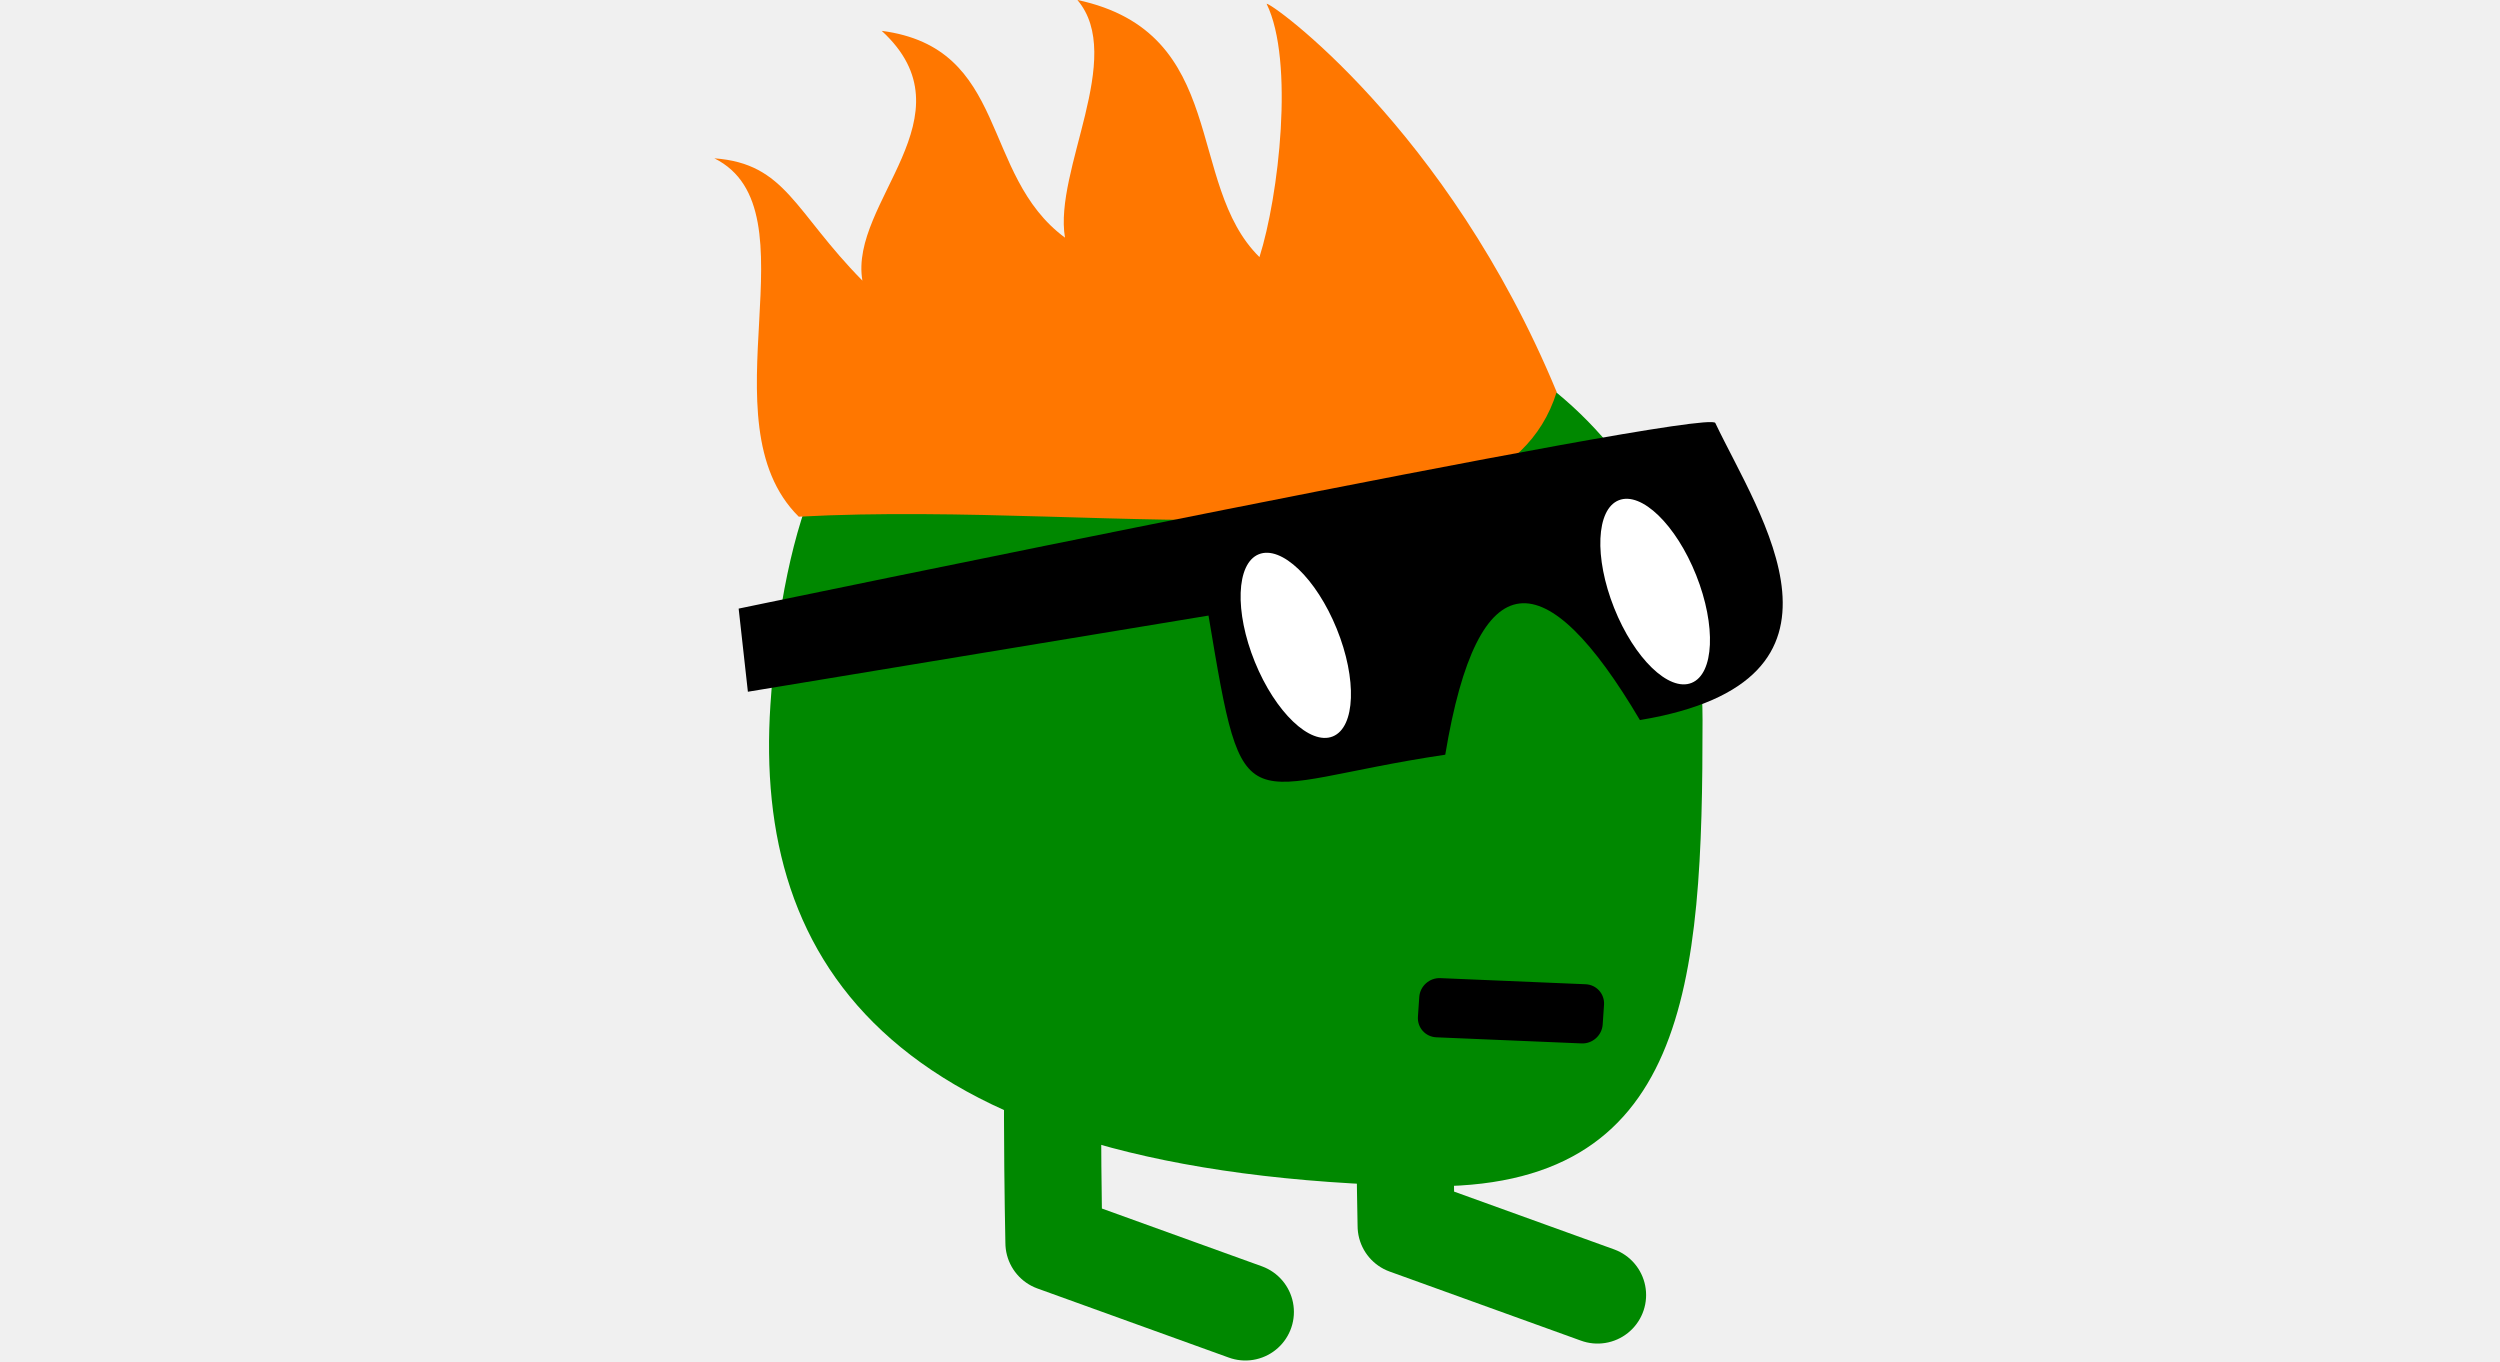
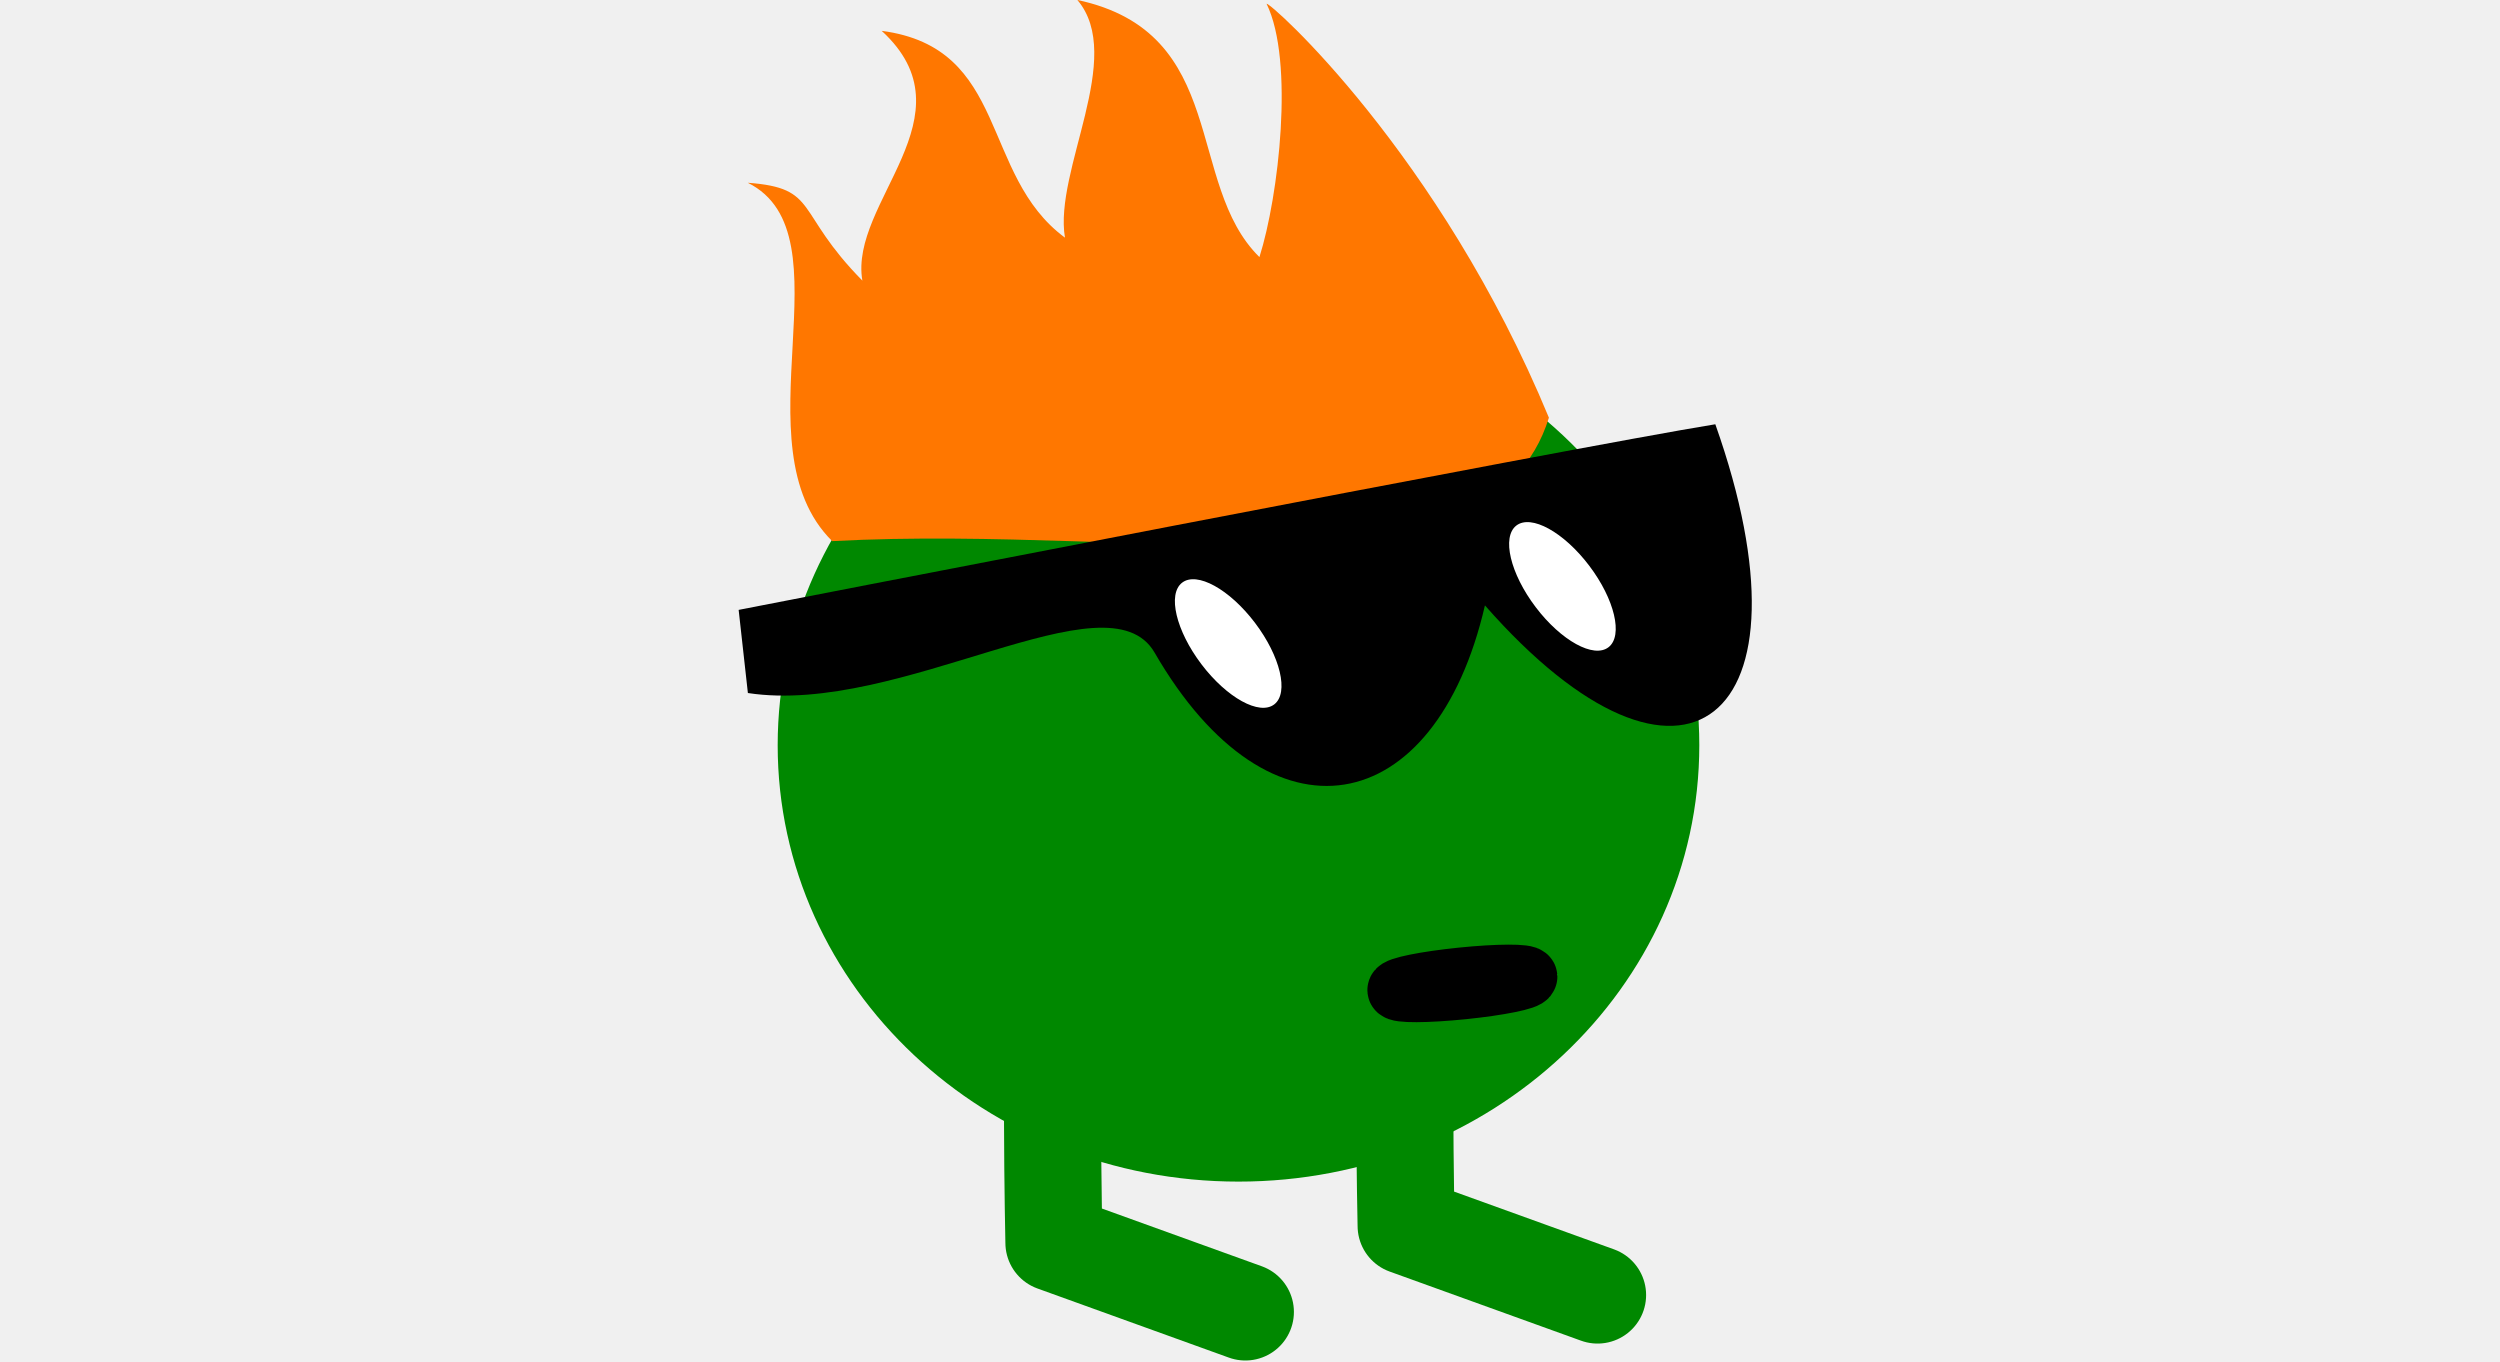
<svg xmlns="http://www.w3.org/2000/svg" width="85.818" height="46.752" id="svg2" version="1.1">
  <defs id="defs4" />
  <g id="layer1" transform="translate(1820.689,-1553.425)">
+     <ellipse style="fill:#008800;fill-opacity:1;stroke:#008800;stroke-width:3.941;stroke-linecap:round;stroke-linejoin:round;stroke-miterlimit:4;stroke-dasharray:none;stroke-opacity:1" id="path832" cx="-1778.175" cy="1579.007" rx="13.848" ry="13.009" />
    <g id="g4255" />
    <g id="g4300" transform="matrix(-1,0,0,1,-3750.147,-7.485281)">
      <g transform="translate(-226.2887,1158.79)" id="g4187">
        <path style="fill:none;stroke:#008800;stroke-width:3.333;stroke-linecap:round;stroke-linejoin:round;stroke-miterlimit:4;stroke-opacity:1;stroke-dasharray:none" d="m -1751.554,432.675 c 0.282,3.977 0.116,11.527 0.116,11.527 l -6.571,2.373" id="path4189" />
        <path style="fill:none;stroke:#008800;stroke-width:3.333;stroke-linecap:round;stroke-linejoin:round;stroke-miterlimit:4;stroke-opacity:1;stroke-dasharray:none" d="m -1739.464,433.256 c 0.282,3.977 0.116,11.527 0.116,11.527 l -6.571,2.373" id="path4191" />
-         <path style="color:#000000;fill:#008800;fill-opacity:1;fill-rule:nonzero;stroke:none;stroke-width:1.576;marker:none;visibility:visible;display:inline;overflow:visible;enable-background:accumulate" d="m -1729.616,426.31 c 0.592,8.947 -4.179,16.175 -22.451,16.529 -9.078,0.176 -9.546,-6.967 -9.546,-15.998 0,-9.031 6.654,-14.761 15.733,-14.761 9.08,0 15.369,0.717 16.264,14.231 z" id="path4193" />
-         <path style="fill:#ff7700;fill-opacity:1;stroke:none" d="m -1756.605,415.575 c 3.754,-9.079 9.869,-13.425 9.956,-13.323 -0.959,1.962 -0.415,6.615 0.246,8.693 2.559,-2.515 1.011,-7.705 6.25,-8.826 -1.663,1.96 0.813,5.852 0.426,8.159 2.925,-2.159 1.9,-6.519 6.291,-7.099 -3.181,2.919 1.126,5.881 0.663,8.574 2.341,-2.376 2.626,-4.017 5.082,-4.198 -3.559,1.77 0.42,9.021 -2.898,12.302 -11.062,-0.598 -23.995,2.236 -26.017,-4.282 z" id="path4195" />
-         <path style="fill:#000000;fill-opacity:1;stroke:none" d="m -1762.051,416.64 c 0.26,-0.548 33.526,6.372 33.526,6.372 l -0.317,2.854 -15.812,-2.615 c -1.247,7.474 -1.017,5.835 -8.127,4.776 -1.125,-6.789 -3.453,-6.657 -6.682,-1.189 -8.07,-1.341 -4.092,-7.03 -2.588,-10.198 z" id="path4197" />
-         <path style="color:#000000;fill:#ffffff;fill-opacity:1;fill-rule:nonzero;stroke:none;stroke-width:1.576;marker:none;visibility:visible;display:inline;overflow:visible;enable-background:accumulate" id="path4199" d="m -1494.531,-1613.919 c 0,1.26 -0.266,2.281 -0.594,2.281 -0.328,0 -0.594,-1.021 -0.594,-2.281 0,-1.26 0.266,-2.281 0.594,-2.281 0.328,0 0.594,1.021 0.594,2.281 z" transform="matrix(2.365396,0.9595439,-0.5570182,1.370591,889.9304,4070.934)" />
-         <path transform="matrix(2.372285,0.9423842,-0.5470752,1.374589,903.9411,4049.885)" d="m -1494.531,-1613.919 c 0,1.26 -0.266,2.281 -0.594,2.281 -0.328,0 -0.594,-1.021 -0.594,-2.281 0,-1.26 0.266,-2.281 0.594,-2.281 0.328,0 0.594,1.021 0.594,2.281 z" id="path4202" style="color:#000000;fill:#ffffff;fill-opacity:1;fill-rule:nonzero;stroke:none;stroke-width:1.576;marker:none;visibility:visible;display:inline;overflow:visible;enable-background:accumulate" />
-         <rect style="color:#000000;fill:#000000;fill-opacity:1;fill-rule:nonzero;stroke:none;stroke-width:1.576;marker:none;visibility:visible;display:inline;overflow:visible;enable-background:accumulate" id="rect4204" width="6.348" height="2.036" x="-1784.294" y="361.748" ry="0.679" transform="matrix(0.9991159,-0.04204107,0.06755987,0.9977152,0,0)" />
+         <path style="fill:#ff7700;fill-opacity:1;stroke:none" d="m -1756.339,416.459 c 3.754,-9.079 9.604,-14.309 9.691,-14.207 -0.959,1.962 -0.415,6.615 0.246,8.693 2.559,-2.515 1.011,-7.705 6.25,-8.826 -1.663,1.96 0.813,5.852 0.426,8.159 2.925,-2.159 1.9,-6.519 6.291,-7.099 -3.181,2.919 1.126,5.881 0.663,8.574 2.341,-2.376 1.477,-3.177 3.933,-3.359 -3.559,1.77 0.42,9.021 -2.898,12.302 -11.062,-0.598 -22.581,2.28 -24.602,-4.238 z" id="path4195" />
+         <path style="fill:#000000;fill-opacity:1;stroke:none" d="m -1762.051,416.684 c 4.812,0.778 33.526,6.372 33.526,6.372 l -0.317,2.854 c -5.227,0.801 -12.354,-4.168 -13.961,-1.388 -3.962,6.856 -9.636,5.762 -11.34,-1.62 -6.805,7.749 -11.531,4.006 -7.908,-6.219 z" id="path4197" />
+         <ellipse transform="matrix(0.7903898,0.6126043,-0.6040386,0.7969551,0,0)" id="path4202" style="color:#000000;display:inline;overflow:visible;visibility:visible;fill:#ffffff;fill-opacity:1;fill-rule:nonzero;stroke:none;stroke-width:2.363;marker:none;enable-background:accumulate" cx="-1145.105" cy="1410.049" rx="1.162" ry="2.62" />
+         <ellipse style="fill:#000000;fill-opacity:1;stroke:#000000;stroke-width:2.025;stroke-linecap:round;stroke-linejoin:round;stroke-miterlimit:4;stroke-dasharray:none;stroke-opacity:1" id="path836" cx="1700.002" cy="611.788" transform="matrix(-0.9948239,-0.1016137,-0.1016137,0.9948239,0,0)" rx="2.26" ry="0.222" />
+         <ellipse transform="matrix(0.7903898,0.6126043,-0.6040386,0.7969551,0,0)" id="path4202-7" style="color:#000000;display:inline;overflow:visible;visibility:visible;fill:#ffffff;fill-opacity:1;fill-rule:nonzero;stroke:none;stroke-width:2.363;marker:none;enable-background:accumulate" cx="-1134.776" cy="1404.57" rx="1.162" ry="2.62" />
      </g>
      <path transform="matrix(-2.799758,0,0,1.134787,-1671.604,932.8763)" d="m 107.406,565.156 -15.344,8.875 15.344,8.844 15.344,-8.844 -15.344,-8.875 z" id="path4298" style="fill:none;stroke:none" />
    </g>
  </g>
</svg>
